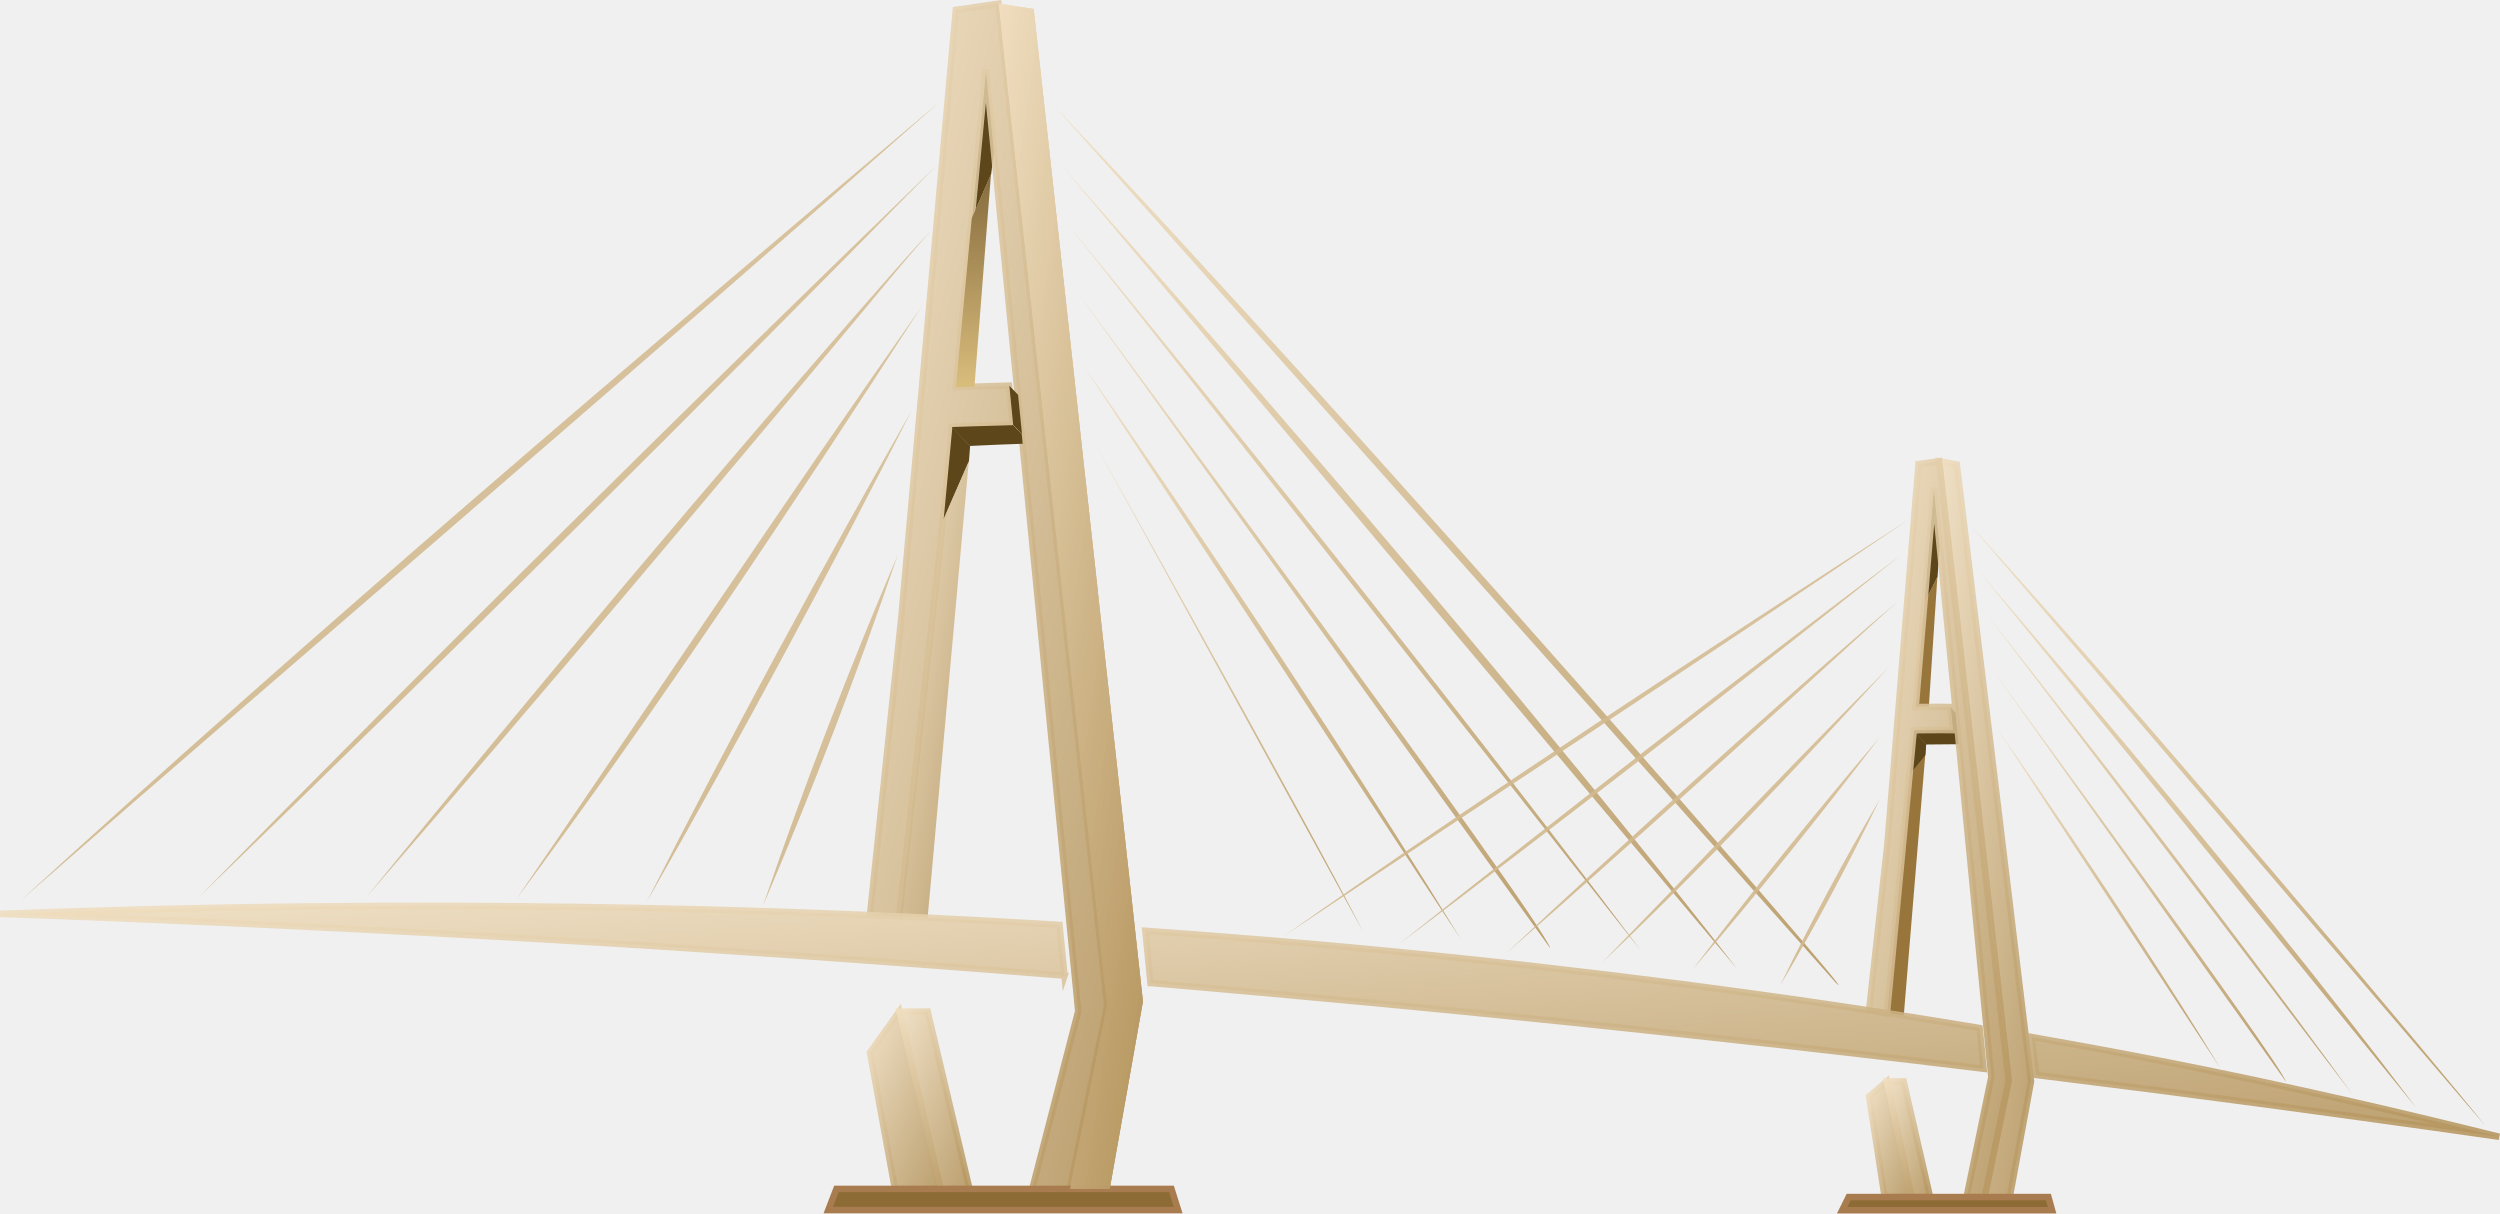
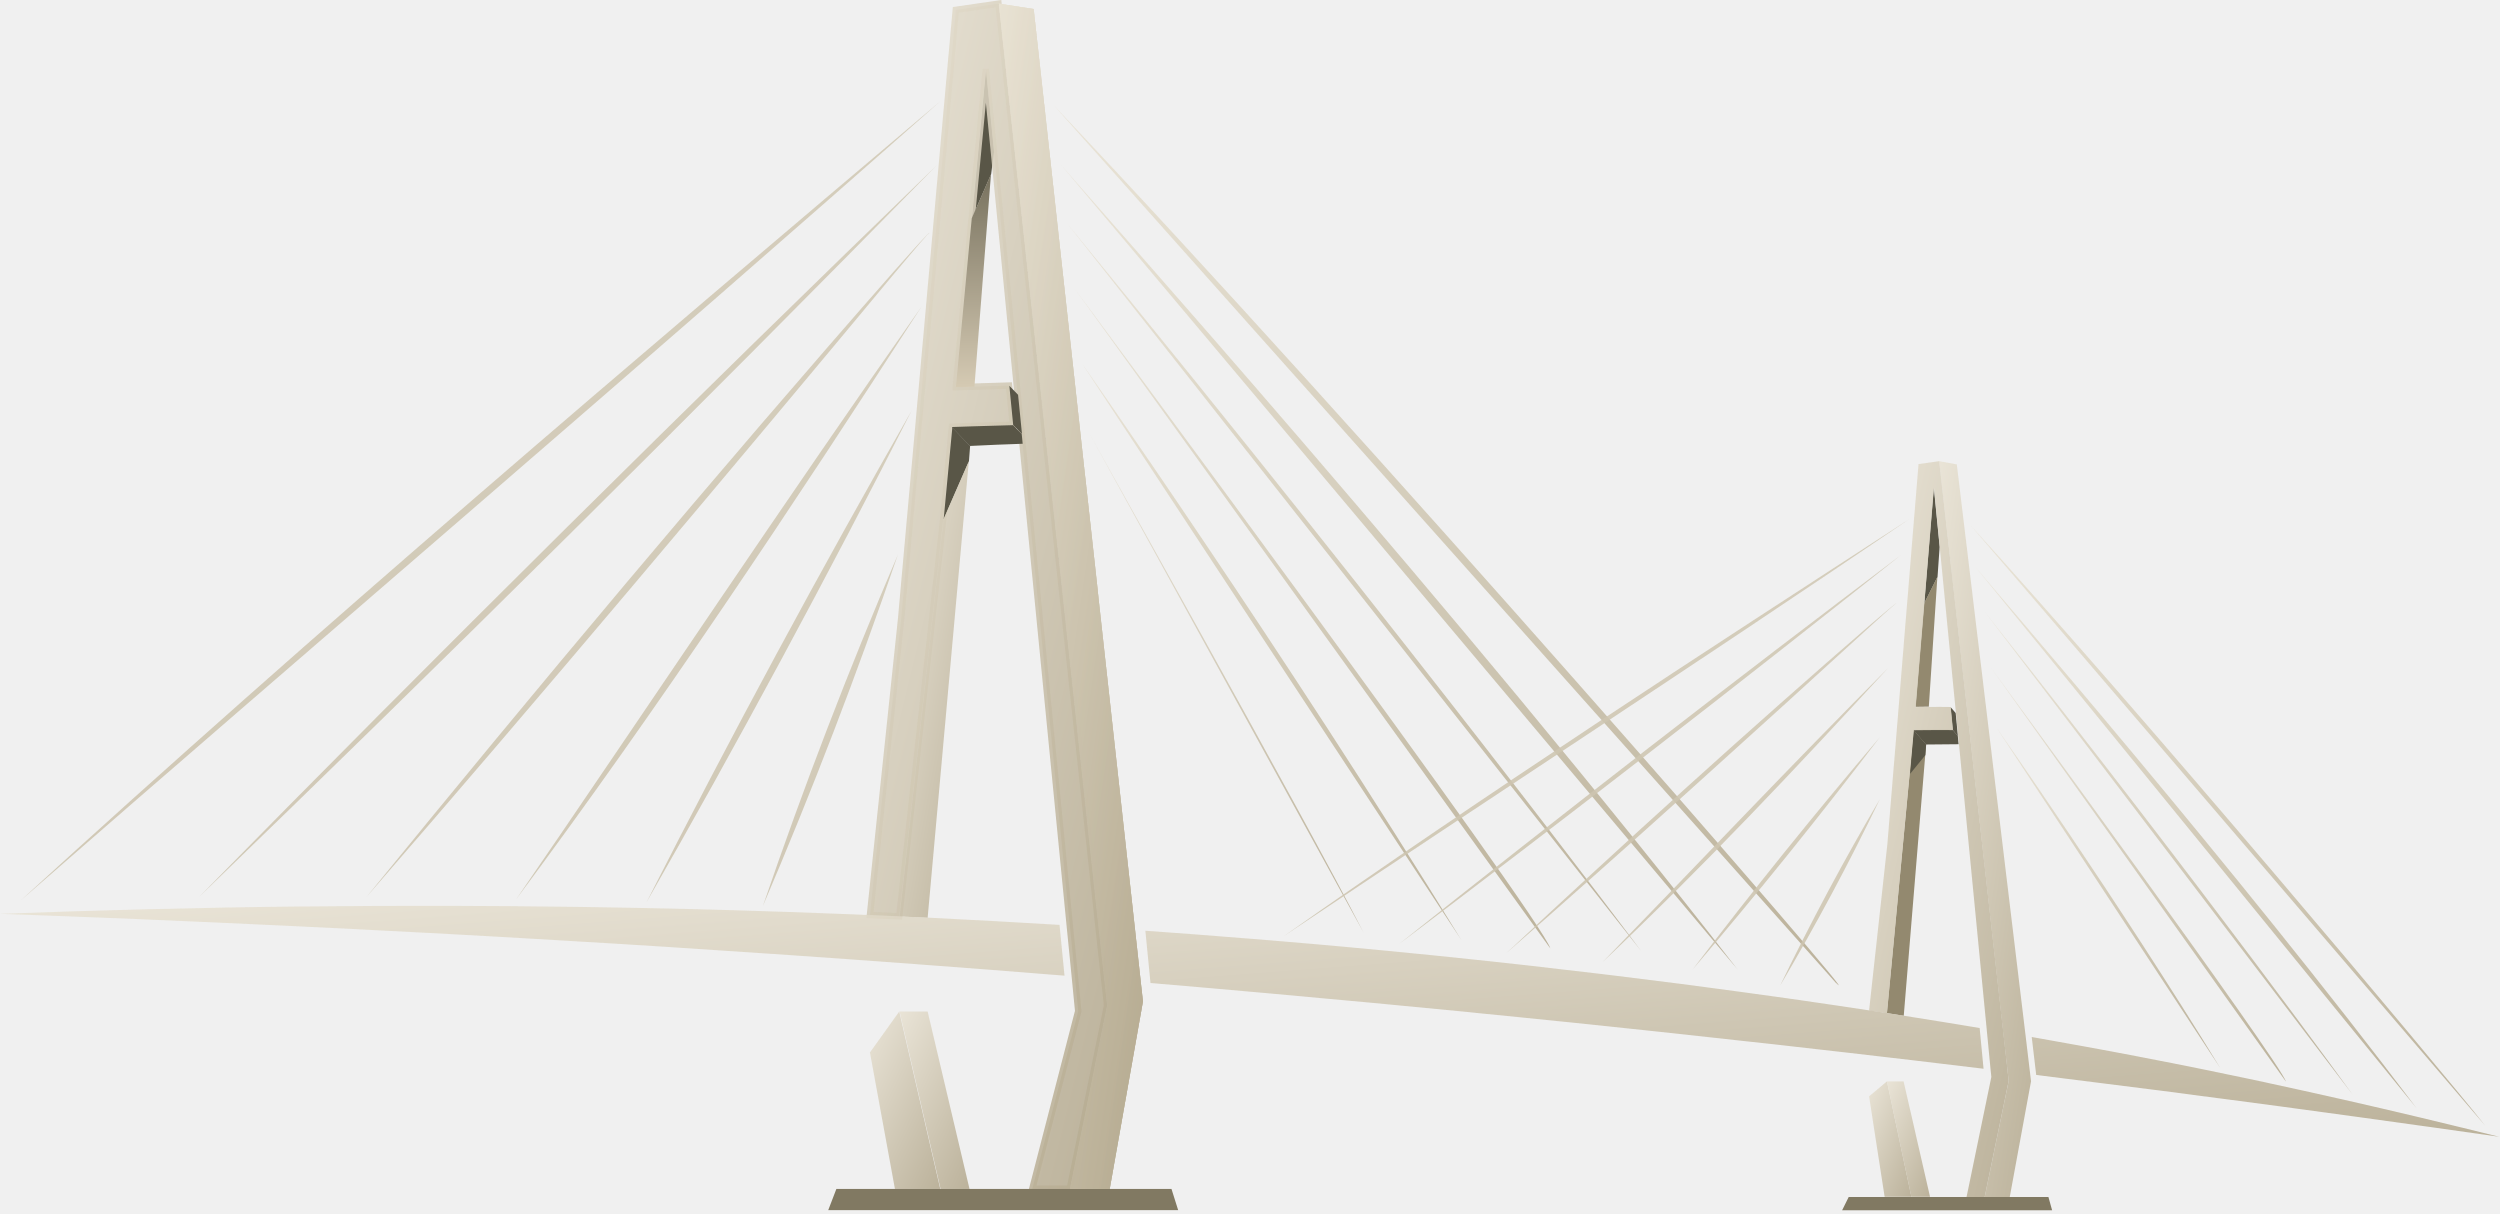
<svg xmlns="http://www.w3.org/2000/svg" xmlns:xlink="http://www.w3.org/1999/xlink" preserveAspectRatio="none" overflow="visible" style="display: block;" width="58.021" height="28.163" viewBox="0 0 58.021 28.163" fill="none">
  <g id="Group 97">
    <g id="Vector">
</g>
-     <path id="Vector_2" d="M23.003 4.042L23.072 3.501L22.886 1.609L22.558 5.064L23.003 4.042Z" fill="#5C461A" />
-     <path id="Vector_3" d="M43.943 25.805L43.897 25.586L43.831 25.278L43.792 25.097L43.378 25.445L43.407 25.63L43.739 27.776H44.36L43.943 25.805Z" fill="url(#paint0_linear_0_7)" fill-opacity="0.87" stroke-width="0.15" stroke-miterlimit="10" stroke="url(#paint1_linear_0_7)" stroke-opacity="0.87" />
+     <path id="Vector_2" d="M23.003 4.042L23.072 3.501L22.886 1.609L22.558 5.064L23.003 4.042Z" fill="#595647" />
+     <path id="Vector_3" d="M43.943 25.805L43.897 25.586L43.831 25.278L43.792 25.097L43.378 25.445L43.407 25.63L43.739 27.776H44.36L43.943 25.805Z" fill="url(#paint0_linear_0_7)" fill-opacity="0.87" stroke-miterlimit="10" />
    <g id="Vector_4">
      <path d="M25.626 22.722L25.495 21.522L23.33 1.548L23.172 0.085L22.183 0.229L21.847 3.972L21.82 4.273L21.717 5.421L21.692 5.702L21.581 6.938L21.558 7.201L21.435 8.569L21.412 8.826L21.24 10.738L21.215 11.01L20.943 14.037L20.918 14.326L20.19 21.236C20.43 21.247 20.87 21.267 20.87 21.267L21.891 12.043L22.091 9.916L22.094 9.903L22.541 9.887L23.506 9.859L23.417 8.949L22.612 8.974L22.181 8.987V8.984L22.551 5.063L22.879 1.607L23.051 3.351L23.598 8.943L23.688 9.853L23.709 10.068L23.73 10.29L24.828 21.478L24.946 22.663L25.024 23.467L23.958 27.59H24.829L25.694 23.335L25.628 22.72L25.626 22.722Z" fill="url(#paint2_linear_0_7)" fill-opacity="0.87" />
      <path d="M23.618 9.161L23.707 10.076M25.626 22.722L25.495 21.522L23.33 1.548L23.172 0.085L22.183 0.229L21.847 3.972L21.82 4.273L21.717 5.421L21.692 5.702L21.581 6.938L21.558 7.201L21.435 8.569L21.412 8.826L21.24 10.738L21.215 11.01L20.943 14.037L20.918 14.326L20.19 21.236C20.43 21.247 20.87 21.267 20.87 21.267L21.891 12.043L22.091 9.916L22.094 9.903L22.541 9.887L23.506 9.859L23.417 8.949L22.612 8.974L22.181 8.987V8.984L22.551 5.063L22.879 1.607L23.051 3.351L23.598 8.943L23.688 9.853L23.709 10.068L23.73 10.29L24.828 21.478L24.946 22.663L25.024 23.467L23.958 27.59H24.829L25.694 23.335L25.628 22.72L25.626 22.722Z" stroke-width="0.15" stroke-miterlimit="10" stroke="url(#paint3_linear_0_7)" stroke-opacity="0.87" />
    </g>
-     <path id="Vector_5" d="M22.488 10.704V10.703L22.515 10.349L22.102 9.921L21.901 12.049L22.488 10.704Z" fill="#5C461A" />
+     <path id="Vector_5" d="M22.488 10.704V10.703L22.515 10.349L22.102 9.921L21.901 12.049L22.488 10.704Z" fill="#595647" />
    <path id="Vector_6" d="M26.476 22.792L26.343 21.581L25.5 13.928L25.473 13.669L25.199 11.181L25.167 10.899L25.043 9.771L24.997 9.353L24.867 8.166L24.822 7.759L24.709 6.732L24.665 6.332L24.552 5.308L24.509 4.917L24.432 4.214L24.391 3.841L23.99 0.209L23.183 0.085L23.341 1.549L23.424 2.318L24.234 9.787L25.412 20.661L25.506 21.524L25.638 22.725L25.703 23.34L24.839 27.593H25.755L26.526 23.242L26.476 22.792Z" fill="url(#paint4_linear_0_7)" fill-opacity="0.87" />
    <path id="Vector_7" d="M22.553 5.065L22.183 8.988L22.615 8.975L22.999 4.042L22.553 5.065Z" fill="url(#paint5_linear_0_7)" />
-     <path id="Vector_8" d="M44.703 17.282L44.415 16.949L43.792 23.512C43.927 23.534 44.05 23.554 44.183 23.575L44.702 17.282H44.703Z" fill="#98763B" />
-     <path id="Vector_9" d="M44.967 13.388L45.015 12.702H45.017L44.881 11.316L44.659 14.006L44.967 13.388Z" fill="#5C461A" />
-     <path id="Vector_10" d="M44.965 13.383L44.656 14.002L44.456 16.404C44.476 16.404 44.731 16.4 44.765 16.4L44.964 13.382L44.965 13.383Z" fill="#98763B" />
-     <path id="Vector_11" d="M44.477 26.398L44.427 26.177L44.179 25.097H43.792L43.896 25.586L43.942 25.805L44.359 27.776H44.793L44.477 26.398Z" fill="url(#paint6_linear_0_7)" fill-opacity="0.87" stroke-width="0.15" stroke-miterlimit="10" stroke="url(#paint7_linear_0_7)" stroke-opacity="0.87" />
-     <path id="Vector_12" d="M47.118 24.935L47.012 24.046L46.468 19.532L46.436 19.265L46.243 17.666L46.212 17.402L46.033 15.917L46.002 15.655L45.909 14.892L45.879 14.641L45.79 13.904L45.761 13.656L45.688 13.052L45.654 12.764L45.414 10.778L45.003 10.703L45.281 13.169L45.285 13.214L45.703 16.933L46.49 23.958L46.594 24.869L46.618 25.088L46.061 27.782H46.643L47.137 25.095L47.118 24.935Z" fill="url(#paint8_linear_0_7)" fill-opacity="0.87" stroke-width="0.15" stroke-miterlimit="10" stroke="url(#paint9_linear_0_7)" stroke-opacity="0.87" />
-     <path id="Vector_13" d="M23.425 8.953L23.514 9.863L23.719 10.074L23.628 9.163L23.425 8.953Z" fill="#5C461A" />
+     <path id="Vector_8" d="M44.703 17.282L44.415 16.949L43.792 23.512C43.927 23.534 44.05 23.554 44.183 23.575L44.702 17.282H44.703Z" fill="#93896F" />
+     <path id="Vector_9" d="M44.967 13.388L45.015 12.702H45.017L44.881 11.316L44.659 14.006L44.967 13.388Z" fill="#595647" />
+     <path id="Vector_10" d="M44.965 13.383L44.656 14.002L44.456 16.404C44.476 16.404 44.731 16.4 44.765 16.4L44.964 13.382L44.965 13.383Z" fill="#93896F" />
+     <path id="Vector_11" d="M44.477 26.398L44.427 26.177L44.179 25.097H43.792L43.896 25.586L43.942 25.805L44.359 27.776H44.793L44.477 26.398Z" fill="url(#paint6_linear_0_7)" fill-opacity="0.87" stroke-miterlimit="10" />
+     <path id="Vector_12" d="M47.118 24.935L47.012 24.046L46.468 19.532L46.436 19.265L46.243 17.666L46.212 17.402L46.033 15.917L46.002 15.655L45.909 14.892L45.879 14.641L45.79 13.904L45.761 13.656L45.688 13.052L45.654 12.764L45.414 10.778L45.003 10.703L45.281 13.169L45.285 13.214L45.703 16.933L46.49 23.958L46.594 24.869L46.618 25.088L46.061 27.782H46.643L47.137 25.095L47.118 24.935Z" fill="url(#paint8_linear_0_7)" fill-opacity="0.87" stroke-miterlimit="10" />
+     <path id="Vector_13" d="M23.425 8.953L23.514 9.863L23.719 10.074L23.628 9.163L23.425 8.953Z" fill="#595647" />
    <g id="Vector_14">
</g>
-     <path id="Vector_15" d="M23.714 10.076L23.511 9.867L22.547 9.895L22.099 9.91L22.097 9.923L22.509 10.35C22.849 10.331 23.436 10.309 23.735 10.299L23.713 10.077L23.714 10.076Z" fill="#5C461A" />
-     <path id="Vector_16" d="M45.321 16.944L45.439 17.083L45.388 16.548L45.269 16.41L45.321 16.944Z" fill="#5C461A" />
+     <path id="Vector_15" d="M23.714 10.076L23.511 9.867L22.547 9.895L22.099 9.91L22.097 9.923L22.509 10.35C22.849 10.331 23.436 10.309 23.735 10.299L23.713 10.077L23.714 10.076Z" fill="#595647" />
+     <path id="Vector_16" d="M45.321 16.944L45.439 17.083L45.388 16.548L45.269 16.41L45.321 16.944Z" fill="#595647" />
    <g id="Vector_17">
</g>
-     <path id="Vector_18" d="M45.319 16.939C45.135 16.935 44.91 16.938 44.719 16.939C44.591 16.939 44.478 16.939 44.409 16.941V16.946L44.697 17.279L45.456 17.272L45.437 17.076L45.319 16.939Z" fill="#5C461A" />
-     <path id="Vector_19" d="M44.685 17.525L44.703 17.282L44.415 16.949L44.331 17.959L44.685 17.525Z" fill="#5C461A" />
+     <path id="Vector_18" d="M45.319 16.939C45.135 16.935 44.91 16.938 44.719 16.939C44.591 16.939 44.478 16.939 44.409 16.941V16.946L44.697 17.279L45.456 17.272L45.437 17.076L45.319 16.939Z" fill="#595647" />
+     <path id="Vector_19" d="M44.685 17.525L44.703 17.282L44.415 16.949L44.331 17.959L44.685 17.525Z" fill="#595647" />
    <path id="Vector_20" d="M21.529 21.302L22.485 10.703L21.898 12.047L20.878 21.271C21.09 21.279 21.461 21.297 21.674 21.308" fill="url(#paint10_linear_0_7)" fill-opacity="0.87" />
-     <path id="Vector_21" d="M20.77 27.594H21.822L20.931 23.743L20.87 23.476L20.19 24.426L20.77 27.594Z" fill="url(#paint11_linear_0_7)" fill-opacity="0.87" stroke-width="0.15" stroke-miterlimit="10" stroke="url(#paint12_linear_0_7)" stroke-opacity="0.87" />
-     <path id="Vector_22" d="M46.595 24.869L46.493 23.958L45.705 16.933L45.288 13.215L45.282 13.17L45.005 10.703L44.526 10.77L44.356 12.842L44.337 13.08L44.278 13.804L44.256 14.062L44.195 14.806L44.173 15.08L44.109 15.86L44.087 16.138L43.971 17.552L43.947 17.835L43.828 19.285L43.802 19.597L43.378 23.454C43.507 23.473 43.667 23.495 43.794 23.516L44.416 16.952V16.948C44.486 16.945 44.598 16.945 44.727 16.945C44.917 16.943 45.143 16.942 45.326 16.945L45.274 16.408C45.112 16.405 44.926 16.405 44.763 16.407C44.732 16.407 44.702 16.407 44.674 16.407C44.617 16.407 44.565 16.408 44.521 16.409C44.498 16.409 44.479 16.409 44.461 16.411L44.635 14.323L44.884 11.318L45.019 12.703L45.38 16.409L45.433 16.947L45.465 17.277L46.108 23.888V23.89L46.198 24.822L46.216 24.994L45.682 27.58L45.656 27.705L45.64 27.78H46.061L46.618 25.086L46.594 24.868L46.595 24.869Z" fill="url(#paint13_linear_0_7)" fill-opacity="0.87" stroke-width="0.15" stroke-miterlimit="10" stroke="url(#paint14_linear_0_7)" stroke-opacity="0.87" />
-     <path id="Vector_23" d="M22.501 27.594L21.529 23.476H20.878L21.829 27.594H22.501Z" fill="url(#paint15_linear_0_7)" fill-opacity="0.87" stroke-width="0.15" stroke-miterlimit="10" stroke="url(#paint16_linear_0_7)" stroke-opacity="0.87" />
-     <path id="Vector_24" d="M24.829 27.594H23.957V27.593H23.956H22.493H21.822H20.77H19.411L19.222 28.085H23.956H24.828H27.343L27.188 27.593H25.745H24.829V27.594Z" fill="#8C6C34" stroke-width="0.15" stroke-miterlimit="10" stroke="#A97C50" />
-     <path id="Vector_25" d="M47.541 27.781H46.641H46.059H45.86H45.722H45.638H44.792H44.359H43.738H43.649H43.504H42.905L42.753 28.088H43.764H43.906H46H46.136H47.626L47.541 27.781Z" fill="#8C6C34" stroke-width="0.15" stroke-miterlimit="10" stroke="#A97C50" />
-     <path id="Vector_26" d="M24.707 22.644C22.436 22.46 20.186 22.294 17.954 22.14C17.933 22.139 17.914 22.138 17.894 22.137C17.141 22.085 16.391 22.035 15.642 21.987C15.619 21.986 15.596 21.983 15.573 21.982C14.697 21.925 13.825 21.873 12.955 21.822C12.929 21.82 12.904 21.818 12.877 21.817C11.887 21.758 10.902 21.703 9.92 21.65C9.888 21.649 9.855 21.647 9.824 21.646C8.798 21.591 7.776 21.539 6.759 21.491C6.718 21.489 6.676 21.488 6.635 21.485C5.514 21.432 4.397 21.381 3.286 21.335C3.235 21.333 3.183 21.331 3.132 21.328C2.084 21.286 1.04 21.245 0.003 21.209C1.09 21.168 2.214 21.132 3.375 21.103C3.431 21.101 3.488 21.1 3.544 21.099C4.683 21.071 5.854 21.049 7.057 21.037C7.101 21.037 7.147 21.037 7.191 21.037C8.213 21.026 9.258 21.021 10.324 21.023C10.358 21.023 10.392 21.023 10.428 21.023C11.395 21.026 12.377 21.033 13.376 21.047C13.404 21.047 13.432 21.047 13.46 21.048C14.302 21.06 15.156 21.077 16.019 21.098C16.044 21.098 16.069 21.098 16.094 21.099C16.808 21.117 17.532 21.139 18.26 21.164C18.281 21.164 18.302 21.165 18.323 21.166C18.977 21.189 19.636 21.214 20.301 21.242C20.54 21.253 20.78 21.263 21.018 21.274C21.231 21.282 21.44 21.293 21.653 21.303C22.622 21.351 23.601 21.405 24.59 21.465L24.594 21.508L24.706 22.647L24.707 22.644ZM56.184 25.939C56.136 25.927 56.086 25.916 56.036 25.904C55.524 25.782 54.973 25.654 54.385 25.52C54.35 25.512 54.316 25.505 54.28 25.497C53.764 25.38 53.219 25.259 52.652 25.137C52.62 25.13 52.587 25.122 52.555 25.115C52.418 25.086 52.28 25.056 52.139 25.027C51.887 24.974 51.561 24.905 51.167 24.825C51.137 24.819 51.108 24.813 51.078 24.807C50.687 24.728 50.229 24.636 49.711 24.537C49.684 24.532 49.658 24.526 49.63 24.521C49.236 24.446 48.808 24.364 48.345 24.281C48.325 24.277 48.305 24.274 48.285 24.27C47.927 24.205 47.55 24.137 47.153 24.067L47.257 24.948C47.71 25.003 48.158 25.061 48.609 25.118C48.627 25.12 48.647 25.122 48.665 25.125C49.114 25.181 49.564 25.237 50.011 25.295C50.035 25.298 50.06 25.302 50.086 25.304C50.546 25.363 51.002 25.425 51.461 25.485C51.489 25.488 51.515 25.492 51.543 25.495C52.002 25.556 52.461 25.616 52.917 25.677C52.946 25.681 52.976 25.686 53.005 25.689C53.53 25.76 54.052 25.831 54.575 25.903C54.607 25.907 54.639 25.911 54.671 25.916C55.188 25.986 55.703 26.059 56.218 26.131C56.262 26.137 56.307 26.143 56.351 26.149C56.902 26.227 57.454 26.304 58.003 26.383C57.475 26.252 56.865 26.102 56.183 25.939H56.184ZM45.944 23.859C45.416 23.771 44.806 23.67 44.221 23.579C44.221 23.579 44.056 23.553 43.831 23.518C43.704 23.498 43.614 23.484 43.485 23.465C43.189 23.42 42.886 23.374 42.579 23.329C42.558 23.326 42.536 23.323 42.516 23.32C42.27 23.283 42.02 23.247 41.766 23.21C41.708 23.202 41.65 23.193 41.591 23.185C41.585 23.185 41.578 23.183 41.572 23.183C41.551 23.18 41.532 23.177 41.513 23.174C41.162 23.125 40.803 23.074 40.438 23.025C40.408 23.021 40.378 23.016 40.348 23.013C40.094 22.977 39.835 22.943 39.573 22.909C39.507 22.901 39.442 22.891 39.375 22.883C39.253 22.866 39.129 22.851 39.006 22.834C38.969 22.83 38.932 22.825 38.895 22.82C38.441 22.761 37.979 22.703 37.506 22.646C37.441 22.637 37.374 22.63 37.309 22.622C37.298 22.621 37.287 22.62 37.275 22.618C37.233 22.614 37.193 22.609 37.151 22.603C36.602 22.537 36.041 22.472 35.468 22.407C35.426 22.402 35.384 22.398 35.342 22.393C35.321 22.391 35.299 22.388 35.278 22.386C35.256 22.384 35.235 22.381 35.213 22.379C34.615 22.313 34.005 22.248 33.382 22.184C33.322 22.178 33.262 22.172 33.203 22.166C32.539 22.099 31.859 22.034 31.167 21.97C31.139 21.968 31.111 21.966 31.084 21.963C30.9 21.947 30.716 21.929 30.53 21.913C29.998 21.866 29.471 21.823 28.944 21.78C28.923 21.779 28.904 21.777 28.884 21.776C28.112 21.713 27.343 21.654 26.582 21.601L26.701 22.814C26.713 22.814 26.725 22.817 26.738 22.817C27.64 22.893 28.539 22.973 29.435 23.053C29.453 23.054 29.472 23.056 29.491 23.058C30.262 23.127 31.031 23.198 31.798 23.27C31.823 23.273 31.849 23.275 31.875 23.277C32.61 23.347 33.342 23.416 34.072 23.488C34.096 23.491 34.12 23.493 34.143 23.496C34.178 23.499 34.211 23.503 34.245 23.506C34.253 23.506 34.259 23.507 34.267 23.509C34.927 23.573 35.587 23.641 36.244 23.708C36.249 23.708 36.253 23.708 36.256 23.709C36.296 23.713 36.337 23.718 36.376 23.721C36.392 23.722 36.409 23.725 36.425 23.726C37.01 23.786 37.592 23.849 38.174 23.91C38.21 23.913 38.246 23.917 38.282 23.922C38.301 23.924 38.322 23.927 38.341 23.928C38.403 23.935 38.465 23.941 38.528 23.948C38.948 23.993 39.367 24.039 39.785 24.085C39.815 24.088 39.843 24.091 39.873 24.094C40.064 24.115 40.256 24.137 40.447 24.158C40.508 24.165 40.571 24.171 40.632 24.178C40.773 24.193 40.914 24.209 41.055 24.224C41.081 24.226 41.105 24.23 41.131 24.232C41.483 24.271 41.832 24.311 42.181 24.352C42.201 24.354 42.221 24.356 42.243 24.359C42.387 24.375 42.531 24.392 42.675 24.408C42.735 24.415 42.794 24.422 42.854 24.428C43.919 24.551 44.981 24.675 46.035 24.804L45.945 23.864L45.944 23.859Z" fill="url(#paint17_linear_0_7)" fill-opacity="0.87" stroke-width="0.15" stroke-miterlimit="10" stroke="url(#paint18_linear_0_7)" stroke-opacity="0.87" />
+     <path id="Vector_21" d="M20.77 27.594H21.822L20.931 23.743L20.87 23.476L20.19 24.426L20.77 27.594Z" fill="url(#paint11_linear_0_7)" fill-opacity="0.87" stroke-miterlimit="10" />
+     <path id="Vector_22" d="M46.595 24.869L46.493 23.958L45.705 16.933L45.288 13.215L45.282 13.17L45.005 10.703L44.526 10.77L44.356 12.842L44.337 13.08L44.278 13.804L44.256 14.062L44.195 14.806L44.173 15.08L44.109 15.86L44.087 16.138L43.971 17.552L43.947 17.835L43.828 19.285L43.802 19.597L43.378 23.454C43.507 23.473 43.667 23.495 43.794 23.516L44.416 16.952V16.948C44.486 16.945 44.598 16.945 44.727 16.945C44.917 16.943 45.143 16.942 45.326 16.945L45.274 16.408C45.112 16.405 44.926 16.405 44.763 16.407C44.732 16.407 44.702 16.407 44.674 16.407C44.617 16.407 44.565 16.408 44.521 16.409C44.498 16.409 44.479 16.409 44.461 16.411L44.635 14.323L44.884 11.318L45.019 12.703L45.38 16.409L45.433 16.947L45.465 17.277L46.108 23.888V23.89L46.198 24.822L46.216 24.994L45.682 27.58L45.656 27.705L45.64 27.78H46.061L46.618 25.086L46.594 24.868L46.595 24.869Z" fill="url(#paint13_linear_0_7)" fill-opacity="0.87" stroke-miterlimit="10" />
+     <path id="Vector_23" d="M22.501 27.594L21.529 23.476H20.878L21.829 27.594H22.501Z" fill="url(#paint15_linear_0_7)" fill-opacity="0.87" stroke-miterlimit="10" />
+     <path id="Vector_24" d="M24.829 27.594H23.957V27.593H23.956H22.493H21.822H20.77H19.411L19.222 28.085H23.956H24.828H27.343L27.188 27.593H25.745H24.829V27.594Z" fill="#817962" stroke-miterlimit="10" />
+     <path id="Vector_25" d="M47.541 27.781H46.641H46.059H45.86H45.722H45.638H44.792H44.359H43.738H43.649H43.504H42.905L42.753 28.088H43.764H43.906H46H46.136H47.626L47.541 27.781Z" fill="#817962" stroke-miterlimit="10" />
+     <path id="Vector_26" d="M24.707 22.644C22.436 22.46 20.186 22.294 17.954 22.14C17.933 22.139 17.914 22.138 17.894 22.137C17.141 22.085 16.391 22.035 15.642 21.987C15.619 21.986 15.596 21.983 15.573 21.982C14.697 21.925 13.825 21.873 12.955 21.822C12.929 21.82 12.904 21.818 12.877 21.817C11.887 21.758 10.902 21.703 9.92 21.65C9.888 21.649 9.855 21.647 9.824 21.646C8.798 21.591 7.776 21.539 6.759 21.491C6.718 21.489 6.676 21.488 6.635 21.485C5.514 21.432 4.397 21.381 3.286 21.335C3.235 21.333 3.183 21.331 3.132 21.328C2.084 21.286 1.04 21.245 0.003 21.209C1.09 21.168 2.214 21.132 3.375 21.103C3.431 21.101 3.488 21.1 3.544 21.099C4.683 21.071 5.854 21.049 7.057 21.037C7.101 21.037 7.147 21.037 7.191 21.037C8.213 21.026 9.258 21.021 10.324 21.023C10.358 21.023 10.392 21.023 10.428 21.023C11.395 21.026 12.377 21.033 13.376 21.047C13.404 21.047 13.432 21.047 13.46 21.048C14.302 21.06 15.156 21.077 16.019 21.098C16.044 21.098 16.069 21.098 16.094 21.099C16.808 21.117 17.532 21.139 18.26 21.164C18.281 21.164 18.302 21.165 18.323 21.166C18.977 21.189 19.636 21.214 20.301 21.242C20.54 21.253 20.78 21.263 21.018 21.274C21.231 21.282 21.44 21.293 21.653 21.303C22.622 21.351 23.601 21.405 24.59 21.465L24.594 21.508L24.706 22.647L24.707 22.644ZM56.184 25.939C56.136 25.927 56.086 25.916 56.036 25.904C55.524 25.782 54.973 25.654 54.385 25.52C54.35 25.512 54.316 25.505 54.28 25.497C53.764 25.38 53.219 25.259 52.652 25.137C52.62 25.13 52.587 25.122 52.555 25.115C52.418 25.086 52.28 25.056 52.139 25.027C51.887 24.974 51.561 24.905 51.167 24.825C51.137 24.819 51.108 24.813 51.078 24.807C50.687 24.728 50.229 24.636 49.711 24.537C49.684 24.532 49.658 24.526 49.63 24.521C49.236 24.446 48.808 24.364 48.345 24.281C48.325 24.277 48.305 24.274 48.285 24.27C47.927 24.205 47.55 24.137 47.153 24.067L47.257 24.948C47.71 25.003 48.158 25.061 48.609 25.118C48.627 25.12 48.647 25.122 48.665 25.125C49.114 25.181 49.564 25.237 50.011 25.295C50.035 25.298 50.06 25.302 50.086 25.304C50.546 25.363 51.002 25.425 51.461 25.485C51.489 25.488 51.515 25.492 51.543 25.495C52.002 25.556 52.461 25.616 52.917 25.677C52.946 25.681 52.976 25.686 53.005 25.689C53.53 25.76 54.052 25.831 54.575 25.903C54.607 25.907 54.639 25.911 54.671 25.916C55.188 25.986 55.703 26.059 56.218 26.131C56.262 26.137 56.307 26.143 56.351 26.149C56.902 26.227 57.454 26.304 58.003 26.383C57.475 26.252 56.865 26.102 56.183 25.939H56.184ZM45.944 23.859C45.416 23.771 44.806 23.67 44.221 23.579C44.221 23.579 44.056 23.553 43.831 23.518C43.704 23.498 43.614 23.484 43.485 23.465C43.189 23.42 42.886 23.374 42.579 23.329C42.558 23.326 42.536 23.323 42.516 23.32C42.27 23.283 42.02 23.247 41.766 23.21C41.708 23.202 41.65 23.193 41.591 23.185C41.585 23.185 41.578 23.183 41.572 23.183C41.551 23.18 41.532 23.177 41.513 23.174C41.162 23.125 40.803 23.074 40.438 23.025C40.408 23.021 40.378 23.016 40.348 23.013C40.094 22.977 39.835 22.943 39.573 22.909C39.507 22.901 39.442 22.891 39.375 22.883C39.253 22.866 39.129 22.851 39.006 22.834C38.969 22.83 38.932 22.825 38.895 22.82C38.441 22.761 37.979 22.703 37.506 22.646C37.441 22.637 37.374 22.63 37.309 22.622C37.298 22.621 37.287 22.62 37.275 22.618C37.233 22.614 37.193 22.609 37.151 22.603C36.602 22.537 36.041 22.472 35.468 22.407C35.426 22.402 35.384 22.398 35.342 22.393C35.321 22.391 35.299 22.388 35.278 22.386C35.256 22.384 35.235 22.381 35.213 22.379C34.615 22.313 34.005 22.248 33.382 22.184C33.322 22.178 33.262 22.172 33.203 22.166C32.539 22.099 31.859 22.034 31.167 21.97C31.139 21.968 31.111 21.966 31.084 21.963C30.9 21.947 30.716 21.929 30.53 21.913C29.998 21.866 29.471 21.823 28.944 21.78C28.923 21.779 28.904 21.777 28.884 21.776C28.112 21.713 27.343 21.654 26.582 21.601L26.701 22.814C26.713 22.814 26.725 22.817 26.738 22.817C27.64 22.893 28.539 22.973 29.435 23.053C29.453 23.054 29.472 23.056 29.491 23.058C30.262 23.127 31.031 23.198 31.798 23.27C31.823 23.273 31.849 23.275 31.875 23.277C32.61 23.347 33.342 23.416 34.072 23.488C34.096 23.491 34.12 23.493 34.143 23.496C34.178 23.499 34.211 23.503 34.245 23.506C34.253 23.506 34.259 23.507 34.267 23.509C34.927 23.573 35.587 23.641 36.244 23.708C36.249 23.708 36.253 23.708 36.256 23.709C36.296 23.713 36.337 23.718 36.376 23.721C36.392 23.722 36.409 23.725 36.425 23.726C37.01 23.786 37.592 23.849 38.174 23.91C38.21 23.913 38.246 23.917 38.282 23.922C38.301 23.924 38.322 23.927 38.341 23.928C38.403 23.935 38.465 23.941 38.528 23.948C38.948 23.993 39.367 24.039 39.785 24.085C39.815 24.088 39.843 24.091 39.873 24.094C40.064 24.115 40.256 24.137 40.447 24.158C40.508 24.165 40.571 24.171 40.632 24.178C40.773 24.193 40.914 24.209 41.055 24.224C41.081 24.226 41.105 24.23 41.131 24.232C41.483 24.271 41.832 24.311 42.181 24.352C42.201 24.354 42.221 24.356 42.243 24.359C42.387 24.375 42.531 24.392 42.675 24.408C42.735 24.415 42.794 24.422 42.854 24.428C43.919 24.551 44.981 24.675 46.035 24.804L45.945 23.864L45.944 23.859Z" fill="url(#paint17_linear_0_7)" fill-opacity="0.87" stroke-miterlimit="10" />
    <g id="Vector_27">
      <use xlink:href="#stroke0_0_7" fill="url(#paint19_linear_0_7)" fill-opacity="0.87" />
      <mask id="stroke1_0_7" fill="white">
        <use xlink:href="#stroke0_0_7" />
      </mask>
      <path d="M26.476 22.792L26.343 21.581L25.5 13.928L25.473 13.669L25.199 11.181L25.167 10.899L25.043 9.771L24.997 9.353L24.867 8.166L24.822 7.759L24.709 6.732L24.665 6.332L24.552 5.308L24.509 4.917L24.432 4.214L24.391 3.841L23.99 0.209L23.183 0.085L23.341 1.549L23.424 2.318L24.234 9.787L25.412 20.661L25.506 21.524L25.638 22.725L25.703 23.34L24.839 27.593H25.755L26.526 23.242L26.476 22.792Z" stroke-width="2" stroke="url(#paint20_linear_0_7)" stroke-opacity="0.8" mask="url(#stroke1_0_7)" />
    </g>
    <path id="Vector_28" d="M21.831 2.343C15.031 8.364 7.319 14.934 0.479 20.899C7.3 14.656 14.768 8.311 21.831 2.343Z" fill="url(#paint21_linear_0_7)" fill-opacity="0.87" />
    <path id="Vector_29" d="M21.738 3.839C16.326 9.356 10.175 15.458 4.62 20.817C10.03 15.3 16.183 9.199 21.738 3.839Z" fill="url(#paint22_linear_0_7)" fill-opacity="0.87" />
    <path id="Vector_30" d="M21.545 5.441C21.552 5.43 21.561 5.419 21.566 5.408C21.564 5.405 21.549 5.421 21.541 5.428C21.327 5.661 20.979 6.085 20.771 6.33C16.906 10.978 12.465 16.264 8.503 20.821C12.315 16.13 16.754 10.836 20.741 6.303C20.953 6.067 21.317 5.651 21.538 5.426C21.545 5.42 21.56 5.401 21.565 5.407C21.559 5.421 21.551 5.429 21.543 5.441H21.545Z" fill="url(#paint23_linear_0_7)" fill-opacity="0.87" />
    <path id="Vector_31" d="M21.392 7.109C18.386 11.758 15.277 16.443 11.979 20.872C15.002 16.459 18.314 11.484 21.392 7.109Z" fill="url(#paint24_linear_0_7)" fill-opacity="0.87" />
    <path id="Vector_32" d="M21.159 9.527C19.266 13.262 17.081 17.315 15.003 20.943C16.896 17.206 19.082 13.156 21.159 9.527Z" fill="url(#paint25_linear_0_7)" fill-opacity="0.87" />
    <path id="Vector_33" d="M20.839 12.871C19.895 15.628 18.851 18.349 17.706 21.025C18.649 18.266 19.695 15.546 20.839 12.871Z" fill="url(#paint26_linear_0_7)" fill-opacity="0.87" />
    <path id="Vector_34" d="M42.605 22.808C43.7 23.889 31.444 9.803 24.456 2.445Z" fill="url(#paint27_linear_0_7)" fill-opacity="0.87" />
    <path id="Vector_35" d="M24.612 3.812C25.275 4.59 33.932 14.261 40.33 22.504Z" fill="url(#paint28_linear_0_7)" fill-opacity="0.87" />
    <path id="Vector_36" d="M38.095 22.08C38.095 22.08 32.971 15.205 24.761 5.179Z" fill="url(#paint29_linear_0_7)" fill-opacity="0.87" />
    <path id="Vector_37" d="M24.917 6.668C24.917 6.668 35.813 21.348 35.98 22.011Z" fill="url(#paint30_linear_0_7)" fill-opacity="0.87" />
    <path id="Vector_38" d="M25.112 8.437C25.112 8.437 29.785 15.086 33.919 21.822Z" fill="url(#paint31_linear_0_7)" fill-opacity="0.87" />
    <path id="Vector_39" d="M25.292 10.078C25.292 10.078 30.248 18.913 31.649 21.649Z" fill="url(#paint32_linear_0_7)" fill-opacity="0.87" />
    <g id="Vector_40">
</g>
    <path id="Vector_41" d="M44.314 12.046C39.687 15.193 34.449 18.61 29.8 21.723C34.448 18.448 39.52 15.148 44.314 12.046Z" fill="url(#paint33_linear_0_7)" fill-opacity="0.87" />
    <path id="Vector_42" d="M44.131 12.871C40.439 15.815 36.249 19.062 32.472 21.908C36.163 18.963 40.353 15.716 44.131 12.871Z" fill="url(#paint34_linear_0_7)" fill-opacity="0.87" />
    <path id="Vector_43" d="M43.991 14.023C43.996 14.017 44.002 14.011 44.005 14.005C44.004 14.003 43.993 14.012 43.989 14.016C43.842 14.138 43.6 14.361 43.456 14.491C40.778 16.94 37.702 19.725 34.964 22.117C37.61 19.639 40.685 16.851 43.438 14.473C43.585 14.349 43.836 14.132 43.987 14.014C43.992 14.01 44.003 14.001 44.005 14.004C44.002 14.011 43.996 14.016 43.99 14.023H43.991Z" fill="url(#paint35_linear_0_7)" fill-opacity="0.87" />
    <path id="Vector_44" d="M43.827 15.496C41.699 17.814 39.502 20.147 37.19 22.332C39.321 20.141 41.662 17.664 43.827 15.496Z" fill="url(#paint36_linear_0_7)" fill-opacity="0.87" />
    <path id="Vector_45" d="M43.629 17.109C42.284 18.88 40.743 20.793 39.284 22.5C40.628 20.73 42.17 18.816 43.629 17.109Z" fill="url(#paint37_linear_0_7)" fill-opacity="0.87" />
    <path id="Vector_46" d="M43.631 18.543C42.922 20.013 42.15 21.458 41.315 22.873C42.024 21.402 42.798 19.957 43.631 18.543Z" fill="url(#paint38_linear_0_7)" fill-opacity="0.87" />
    <path id="Vector_47" d="M57.68 26.128C56.607 24.77 49.697 16.535 45.722 12.179Z" fill="url(#paint39_linear_0_7)" fill-opacity="0.87" />
    <path id="Vector_48" d="M45.847 13.16C46.278 13.683 51.925 20.19 56.088 25.724Z" fill="url(#paint40_linear_0_7)" fill-opacity="0.87" />
    <path id="Vector_49" d="M54.604 25.41C54.604 25.41 51.326 20.855 46.065 14.203Z" fill="url(#paint41_linear_0_7)" fill-opacity="0.87" />
    <path id="Vector_50" d="M46.206 15.496C46.206 15.496 52.953 24.69 53.052 25.102Z" fill="url(#paint42_linear_0_7)" fill-opacity="0.87" />
    <path id="Vector_51" d="M46.331 16.882C46.331 16.882 49.178 20.932 51.536 24.799Z" fill="url(#paint43_linear_0_7)" fill-opacity="0.87" />
    <g id="Vector_52">
</g>
  </g>
  <defs>
    <linearGradient id="paint0_linear_0_7" x1="43.125" y1="24.408" x2="45.776" y2="25.58" gradientUnits="userSpaceOnUse">
-       <stop stop-color="#FFF1D9" />
-       <stop offset="1" stop-color="#A88548" />
+       <stop stop-color="#F6F1E5" />
+       <stop offset="1" stop-color="#A99D80" />
    </linearGradient>
    <linearGradient id="paint1_linear_0_7" x1="43.125" y1="24.408" x2="45.776" y2="25.58" gradientUnits="userSpaceOnUse">
-       <stop stop-color="#FFF1D9" />
-       <stop offset="1" stop-color="#A88548" />
+       <stop stop-color="#F6F1E5" />
+       <stop offset="1" stop-color="#A99D80" />
    </linearGradient>
    <linearGradient id="paint2_linear_0_7" x1="18.775" y1="-6.987" x2="35.559" y2="-2.935" gradientUnits="userSpaceOnUse">
-       <stop stop-color="#FFF1D9" />
-       <stop offset="1" stop-color="#A88548" />
+       <stop stop-color="#F6F1E5" />
+       <stop offset="1" stop-color="#A99D80" />
    </linearGradient>
    <linearGradient id="paint3_linear_0_7" x1="18.775" y1="-6.987" x2="35.559" y2="-2.935" gradientUnits="userSpaceOnUse">
-       <stop stop-color="#FFF1D9" />
-       <stop offset="1" stop-color="#A88548" />
+       <stop stop-color="#F6F1E5" />
+       <stop offset="1" stop-color="#A99D80" />
    </linearGradient>
    <linearGradient id="paint4_linear_0_7" x1="22.323" y1="-6.988" x2="32.887" y2="-5.439" gradientUnits="userSpaceOnUse">
-       <stop stop-color="#FFF1D9" />
-       <stop offset="1" stop-color="#A88548" />
+       <stop stop-color="#F6F1E5" />
+       <stop offset="1" stop-color="#A99D80" />
    </linearGradient>
    <linearGradient id="paint5_linear_0_7" x1="22.591" y1="4.042" x2="22.591" y2="8.988" gradientUnits="userSpaceOnUse">
-       <stop stop-color="#866B3D" />
-       <stop offset="1" stop-color="#D9BD7D" />
+       <stop stop-color="#77715E" />
+       <stop offset="1" stop-color="#D5CAB3" />
    </linearGradient>
    <linearGradient id="paint6_linear_0_7" x1="43.535" y1="24.408" x2="46.219" y2="25.619" gradientUnits="userSpaceOnUse">
-       <stop stop-color="#FFF1D9" />
-       <stop offset="1" stop-color="#A88548" />
+       <stop stop-color="#F6F1E5" />
+       <stop offset="1" stop-color="#A99D80" />
    </linearGradient>
    <linearGradient id="paint7_linear_0_7" x1="43.535" y1="24.408" x2="46.219" y2="25.619" gradientUnits="userSpaceOnUse">
-       <stop stop-color="#FFF1D9" />
-       <stop offset="1" stop-color="#A88548" />
+       <stop stop-color="#F6F1E5" />
+       <stop offset="1" stop-color="#A99D80" />
    </linearGradient>
    <linearGradient id="paint8_linear_0_7" x1="44.454" y1="6.311" x2="51.189" y2="7.326" gradientUnits="userSpaceOnUse">
-       <stop stop-color="#FFF1D9" />
-       <stop offset="1" stop-color="#A88548" />
+       <stop stop-color="#F6F1E5" />
+       <stop offset="1" stop-color="#A99D80" />
    </linearGradient>
    <linearGradient id="paint9_linear_0_7" x1="44.454" y1="6.311" x2="51.189" y2="7.326" gradientUnits="userSpaceOnUse">
-       <stop stop-color="#FFF1D9" />
-       <stop offset="1" stop-color="#A88548" />
+       <stop stop-color="#F6F1E5" />
+       <stop offset="1" stop-color="#A99D80" />
    </linearGradient>
    <linearGradient id="paint10_linear_0_7" x1="20.465" y1="7.976" x2="25.483" y2="8.893" gradientUnits="userSpaceOnUse">
-       <stop stop-color="#FFF1D9" />
-       <stop offset="1" stop-color="#A88548" />
+       <stop stop-color="#F6F1E5" />
+       <stop offset="1" stop-color="#A99D80" />
    </linearGradient>
    <linearGradient id="paint11_linear_0_7" x1="19.771" y1="22.417" x2="24.057" y2="24.466" gradientUnits="userSpaceOnUse">
-       <stop stop-color="#FFF1D9" />
-       <stop offset="1" stop-color="#A88548" />
+       <stop stop-color="#F6F1E5" />
+       <stop offset="1" stop-color="#A99D80" />
    </linearGradient>
    <linearGradient id="paint12_linear_0_7" x1="19.771" y1="22.417" x2="24.057" y2="24.466" gradientUnits="userSpaceOnUse">
-       <stop stop-color="#FFF1D9" />
-       <stop offset="1" stop-color="#A88548" />
+       <stop stop-color="#F6F1E5" />
+       <stop offset="1" stop-color="#A99D80" />
    </linearGradient>
    <linearGradient id="paint13_linear_0_7" x1="42.545" y1="6.311" x2="52.482" y2="8.586" gradientUnits="userSpaceOnUse">
-       <stop stop-color="#FFF1D9" />
-       <stop offset="1" stop-color="#A88548" />
+       <stop stop-color="#F6F1E5" />
+       <stop offset="1" stop-color="#A99D80" />
    </linearGradient>
    <linearGradient id="paint14_linear_0_7" x1="42.545" y1="6.311" x2="52.482" y2="8.586" gradientUnits="userSpaceOnUse">
-       <stop stop-color="#FFF1D9" />
-       <stop offset="1" stop-color="#A88548" />
+       <stop stop-color="#F6F1E5" />
+       <stop offset="1" stop-color="#A99D80" />
    </linearGradient>
    <linearGradient id="paint15_linear_0_7" x1="20.46" y1="22.417" x2="24.733" y2="24.449" gradientUnits="userSpaceOnUse">
-       <stop stop-color="#FFF1D9" />
-       <stop offset="1" stop-color="#A88548" />
+       <stop stop-color="#F6F1E5" />
+       <stop offset="1" stop-color="#A99D80" />
    </linearGradient>
    <linearGradient id="paint16_linear_0_7" x1="20.46" y1="22.417" x2="24.733" y2="24.449" gradientUnits="userSpaceOnUse">
-       <stop stop-color="#FFF1D9" />
-       <stop offset="1" stop-color="#A88548" />
+       <stop stop-color="#F6F1E5" />
+       <stop offset="1" stop-color="#A99D80" />
    </linearGradient>
    <linearGradient id="paint17_linear_0_7" x1="-14.911" y1="19.645" x2="-13.819" y2="33.9" gradientUnits="userSpaceOnUse">
-       <stop stop-color="#FFF1D9" />
-       <stop offset="1" stop-color="#A88548" />
+       <stop stop-color="#F6F1E5" />
+       <stop offset="1" stop-color="#A99D80" />
    </linearGradient>
    <linearGradient id="paint18_linear_0_7" x1="-14.911" y1="19.645" x2="-13.819" y2="33.9" gradientUnits="userSpaceOnUse">
-       <stop stop-color="#FFF1D9" />
-       <stop offset="1" stop-color="#A88548" />
+       <stop stop-color="#F6F1E5" />
+       <stop offset="1" stop-color="#A99D80" />
    </linearGradient>
    <linearGradient id="paint19_linear_0_7" x1="22.323" y1="-6.988" x2="32.887" y2="-5.439" gradientUnits="userSpaceOnUse">
-       <stop stop-color="#FFF1D9" />
-       <stop offset="1" stop-color="#A88548" />
+       <stop stop-color="#F6F1E5" />
+       <stop offset="1" stop-color="#A99D80" />
    </linearGradient>
    <linearGradient id="paint20_linear_0_7" x1="22.323" y1="-6.988" x2="32.887" y2="-5.439" gradientUnits="userSpaceOnUse">
-       <stop stop-color="#FFF1D9" />
-       <stop offset="1" stop-color="#A88548" />
+       <stop stop-color="#F6F1E5" />
+       <stop offset="1" stop-color="#A99D80" />
    </linearGradient>
    <linearGradient id="paint21_linear_0_7" x1="-5.011" y1="-2.428" x2="18.529" y2="30.253" gradientUnits="userSpaceOnUse">
-       <stop stop-color="#FFF1D9" />
-       <stop offset="1" stop-color="#A88548" />
+       <stop stop-color="#F6F1E5" />
+       <stop offset="1" stop-color="#A99D80" />
    </linearGradient>
    <linearGradient id="paint22_linear_0_7" x1="0.218" y1="-0.526" x2="22.497" y2="26.575" gradientUnits="userSpaceOnUse">
-       <stop stop-color="#FFF1D9" />
-       <stop offset="1" stop-color="#A88548" />
+       <stop stop-color="#F6F1E5" />
+       <stop offset="1" stop-color="#A99D80" />
    </linearGradient>
    <linearGradient id="paint23_linear_0_7" x1="5.144" y1="1.442" x2="25.757" y2="22.517" gradientUnits="userSpaceOnUse">
-       <stop stop-color="#FFF1D9" />
-       <stop offset="1" stop-color="#A88548" />
+       <stop stop-color="#F6F1E5" />
+       <stop offset="1" stop-color="#A99D80" />
    </linearGradient>
    <linearGradient id="paint24_linear_0_7" x1="9.559" y1="3.57" x2="27.632" y2="18.482" gradientUnits="userSpaceOnUse">
-       <stop stop-color="#FFF1D9" />
-       <stop offset="1" stop-color="#A88548" />
+       <stop stop-color="#F6F1E5" />
+       <stop offset="1" stop-color="#A99D80" />
    </linearGradient>
    <linearGradient id="paint25_linear_0_7" x1="13.42" y1="6.591" x2="27.38" y2="15.675" gradientUnits="userSpaceOnUse">
-       <stop stop-color="#FFF1D9" />
-       <stop offset="1" stop-color="#A88548" />
+       <stop stop-color="#F6F1E5" />
+       <stop offset="1" stop-color="#A99D80" />
    </linearGradient>
    <linearGradient id="paint26_linear_0_7" x1="16.9" y1="10.774" x2="25.224" y2="14.632" gradientUnits="userSpaceOnUse">
-       <stop stop-color="#FFF1D9" />
-       <stop offset="1" stop-color="#A88548" />
+       <stop stop-color="#F6F1E5" />
+       <stop offset="1" stop-color="#A99D80" />
    </linearGradient>
    <linearGradient id="paint27_linear_0_7" x1="19.771" y1="-2.807" x2="47.013" y2="26.512" gradientUnits="userSpaceOnUse">
-       <stop stop-color="#FFF1D9" />
-       <stop offset="1" stop-color="#A88548" />
+       <stop stop-color="#F6F1E5" />
+       <stop offset="1" stop-color="#A99D80" />
    </linearGradient>
    <linearGradient id="paint28_linear_0_7" x1="20.57" y1="-0.994" x2="45.568" y2="24.368" gradientUnits="userSpaceOnUse">
-       <stop stop-color="#FFF1D9" />
-       <stop offset="1" stop-color="#A88548" />
+       <stop stop-color="#F6F1E5" />
+       <stop offset="1" stop-color="#A99D80" />
    </linearGradient>
    <linearGradient id="paint29_linear_0_7" x1="21.332" y1="0.833" x2="43.909" y2="22.326" gradientUnits="userSpaceOnUse">
-       <stop stop-color="#FFF1D9" />
-       <stop offset="1" stop-color="#A88548" />
+       <stop stop-color="#F6F1E5" />
+       <stop offset="1" stop-color="#A99D80" />
    </linearGradient>
    <linearGradient id="paint30_linear_0_7" x1="22.072" y1="2.722" x2="42.397" y2="20.403" gradientUnits="userSpaceOnUse">
-       <stop stop-color="#FFF1D9" />
-       <stop offset="1" stop-color="#A88548" />
+       <stop stop-color="#F6F1E5" />
+       <stop offset="1" stop-color="#A99D80" />
    </linearGradient>
    <linearGradient id="paint31_linear_0_7" x1="22.848" y1="4.995" x2="40.283" y2="18.836" gradientUnits="userSpaceOnUse">
-       <stop stop-color="#FFF1D9" />
-       <stop offset="1" stop-color="#A88548" />
+       <stop stop-color="#F6F1E5" />
+       <stop offset="1" stop-color="#A99D80" />
    </linearGradient>
    <linearGradient id="paint32_linear_0_7" x1="23.657" y1="7.102" x2="37.912" y2="16.551" gradientUnits="userSpaceOnUse">
-       <stop stop-color="#FFF1D9" />
-       <stop offset="1" stop-color="#A88548" />
+       <stop stop-color="#F6F1E5" />
+       <stop offset="1" stop-color="#A99D80" />
    </linearGradient>
    <linearGradient id="paint33_linear_0_7" x1="26.068" y1="9.558" x2="37.026" y2="29.388" gradientUnits="userSpaceOnUse">
-       <stop stop-color="#FFF1D9" />
-       <stop offset="1" stop-color="#A88548" />
+       <stop stop-color="#F6F1E5" />
+       <stop offset="1" stop-color="#A99D80" />
    </linearGradient>
    <linearGradient id="paint34_linear_0_7" x1="29.474" y1="10.547" x2="40.467" y2="27.659" gradientUnits="userSpaceOnUse">
-       <stop stop-color="#FFF1D9" />
-       <stop offset="1" stop-color="#A88548" />
+       <stop stop-color="#F6F1E5" />
+       <stop offset="1" stop-color="#A99D80" />
    </linearGradient>
    <linearGradient id="paint35_linear_0_7" x1="32.639" y1="11.917" x2="43.032" y2="25.891" gradientUnits="userSpaceOnUse">
-       <stop stop-color="#FFF1D9" />
-       <stop offset="1" stop-color="#A88548" />
+       <stop stop-color="#F6F1E5" />
+       <stop offset="1" stop-color="#A99D80" />
    </linearGradient>
    <linearGradient id="paint36_linear_0_7" x1="35.484" y1="13.738" x2="44.515" y2="24.315" gradientUnits="userSpaceOnUse">
-       <stop stop-color="#FFF1D9" />
-       <stop offset="1" stop-color="#A88548" />
+       <stop stop-color="#F6F1E5" />
+       <stop offset="1" stop-color="#A99D80" />
    </linearGradient>
    <linearGradient id="paint37_linear_0_7" x1="38.167" y1="15.723" x2="45.375" y2="22.731" gradientUnits="userSpaceOnUse">
-       <stop stop-color="#FFF1D9" />
-       <stop offset="1" stop-color="#A88548" />
+       <stop stop-color="#F6F1E5" />
+       <stop offset="1" stop-color="#A99D80" />
    </linearGradient>
    <linearGradient id="paint38_linear_0_7" x1="40.72" y1="17.429" x2="45.997" y2="20.834" gradientUnits="userSpaceOnUse">
-       <stop stop-color="#FFF1D9" />
-       <stop offset="1" stop-color="#A88548" />
+       <stop stop-color="#F6F1E5" />
+       <stop offset="1" stop-color="#A99D80" />
    </linearGradient>
    <linearGradient id="paint39_linear_0_7" x1="42.647" y1="8.592" x2="61.293" y2="27.88" gradientUnits="userSpaceOnUse">
-       <stop stop-color="#FFF1D9" />
-       <stop offset="1" stop-color="#A88548" />
+       <stop stop-color="#F6F1E5" />
+       <stop offset="1" stop-color="#A99D80" />
    </linearGradient>
    <linearGradient id="paint40_linear_0_7" x1="43.213" y1="9.929" x2="60.016" y2="26.453" gradientUnits="userSpaceOnUse">
-       <stop stop-color="#FFF1D9" />
-       <stop offset="1" stop-color="#A88548" />
+       <stop stop-color="#F6F1E5" />
+       <stop offset="1" stop-color="#A99D80" />
    </linearGradient>
    <linearGradient id="paint41_linear_0_7" x1="43.87" y1="11.321" x2="58.806" y2="25.052" gradientUnits="userSpaceOnUse">
-       <stop stop-color="#FFF1D9" />
-       <stop offset="1" stop-color="#A88548" />
+       <stop stop-color="#F6F1E5" />
+       <stop offset="1" stop-color="#A99D80" />
    </linearGradient>
    <linearGradient id="paint42_linear_0_7" x1="44.446" y1="13.025" x2="57.149" y2="23.949" gradientUnits="userSpaceOnUse">
-       <stop stop-color="#FFF1D9" />
-       <stop offset="1" stop-color="#A88548" />
+       <stop stop-color="#F6F1E5" />
+       <stop offset="1" stop-color="#A99D80" />
    </linearGradient>
    <linearGradient id="paint43_linear_0_7" x1="44.993" y1="14.847" x2="55.303" y2="23.026" gradientUnits="userSpaceOnUse">
-       <stop stop-color="#FFF1D9" />
-       <stop offset="1" stop-color="#A88548" />
+       <stop stop-color="#F6F1E5" />
+       <stop offset="1" stop-color="#A99D80" />
    </linearGradient>
    <path id="stroke0_0_7" d="M26.476 22.792L26.343 21.581L25.5 13.928L25.473 13.669L25.199 11.181L25.167 10.899L25.043 9.771L24.997 9.353L24.867 8.166L24.822 7.759L24.709 6.732L24.665 6.332L24.552 5.308L24.509 4.917L24.432 4.214L24.391 3.841L23.99 0.209L23.183 0.085L23.341 1.549L23.424 2.318L24.234 9.787L25.412 20.661L25.506 21.524L25.638 22.725L25.703 23.34L24.839 27.593H25.755L26.526 23.242L26.476 22.792Z" />
  </defs>
</svg>
